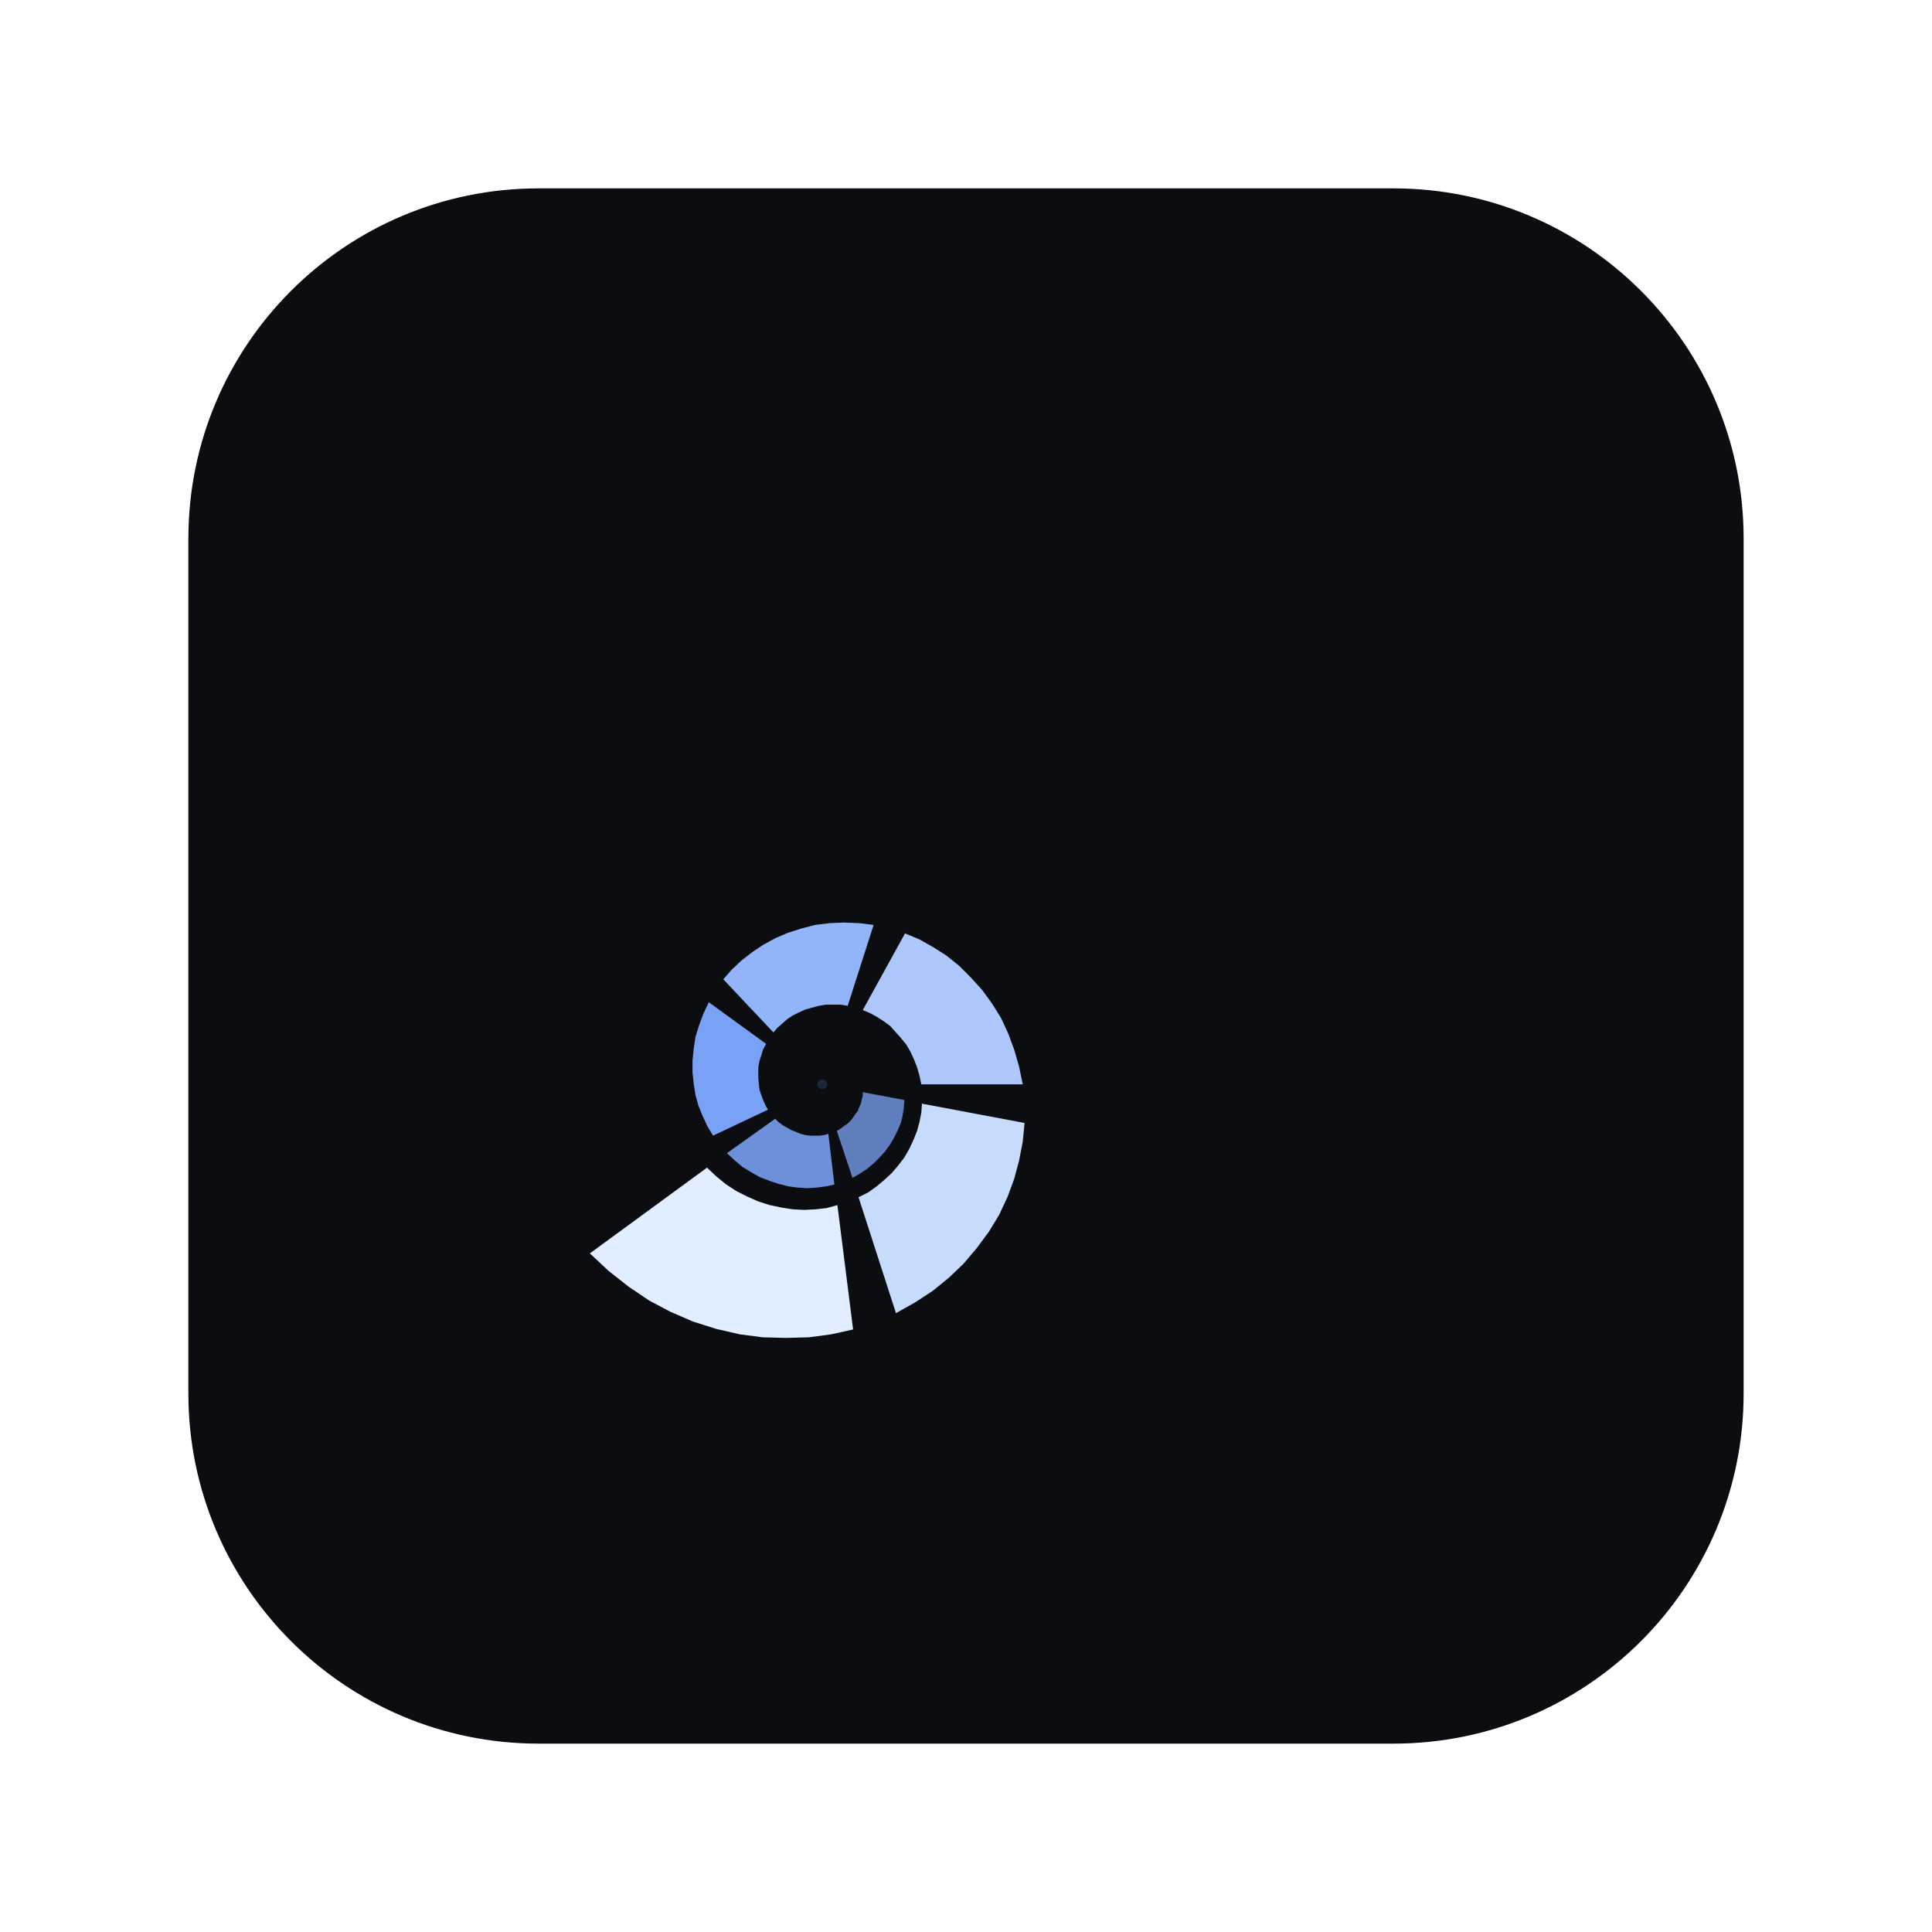
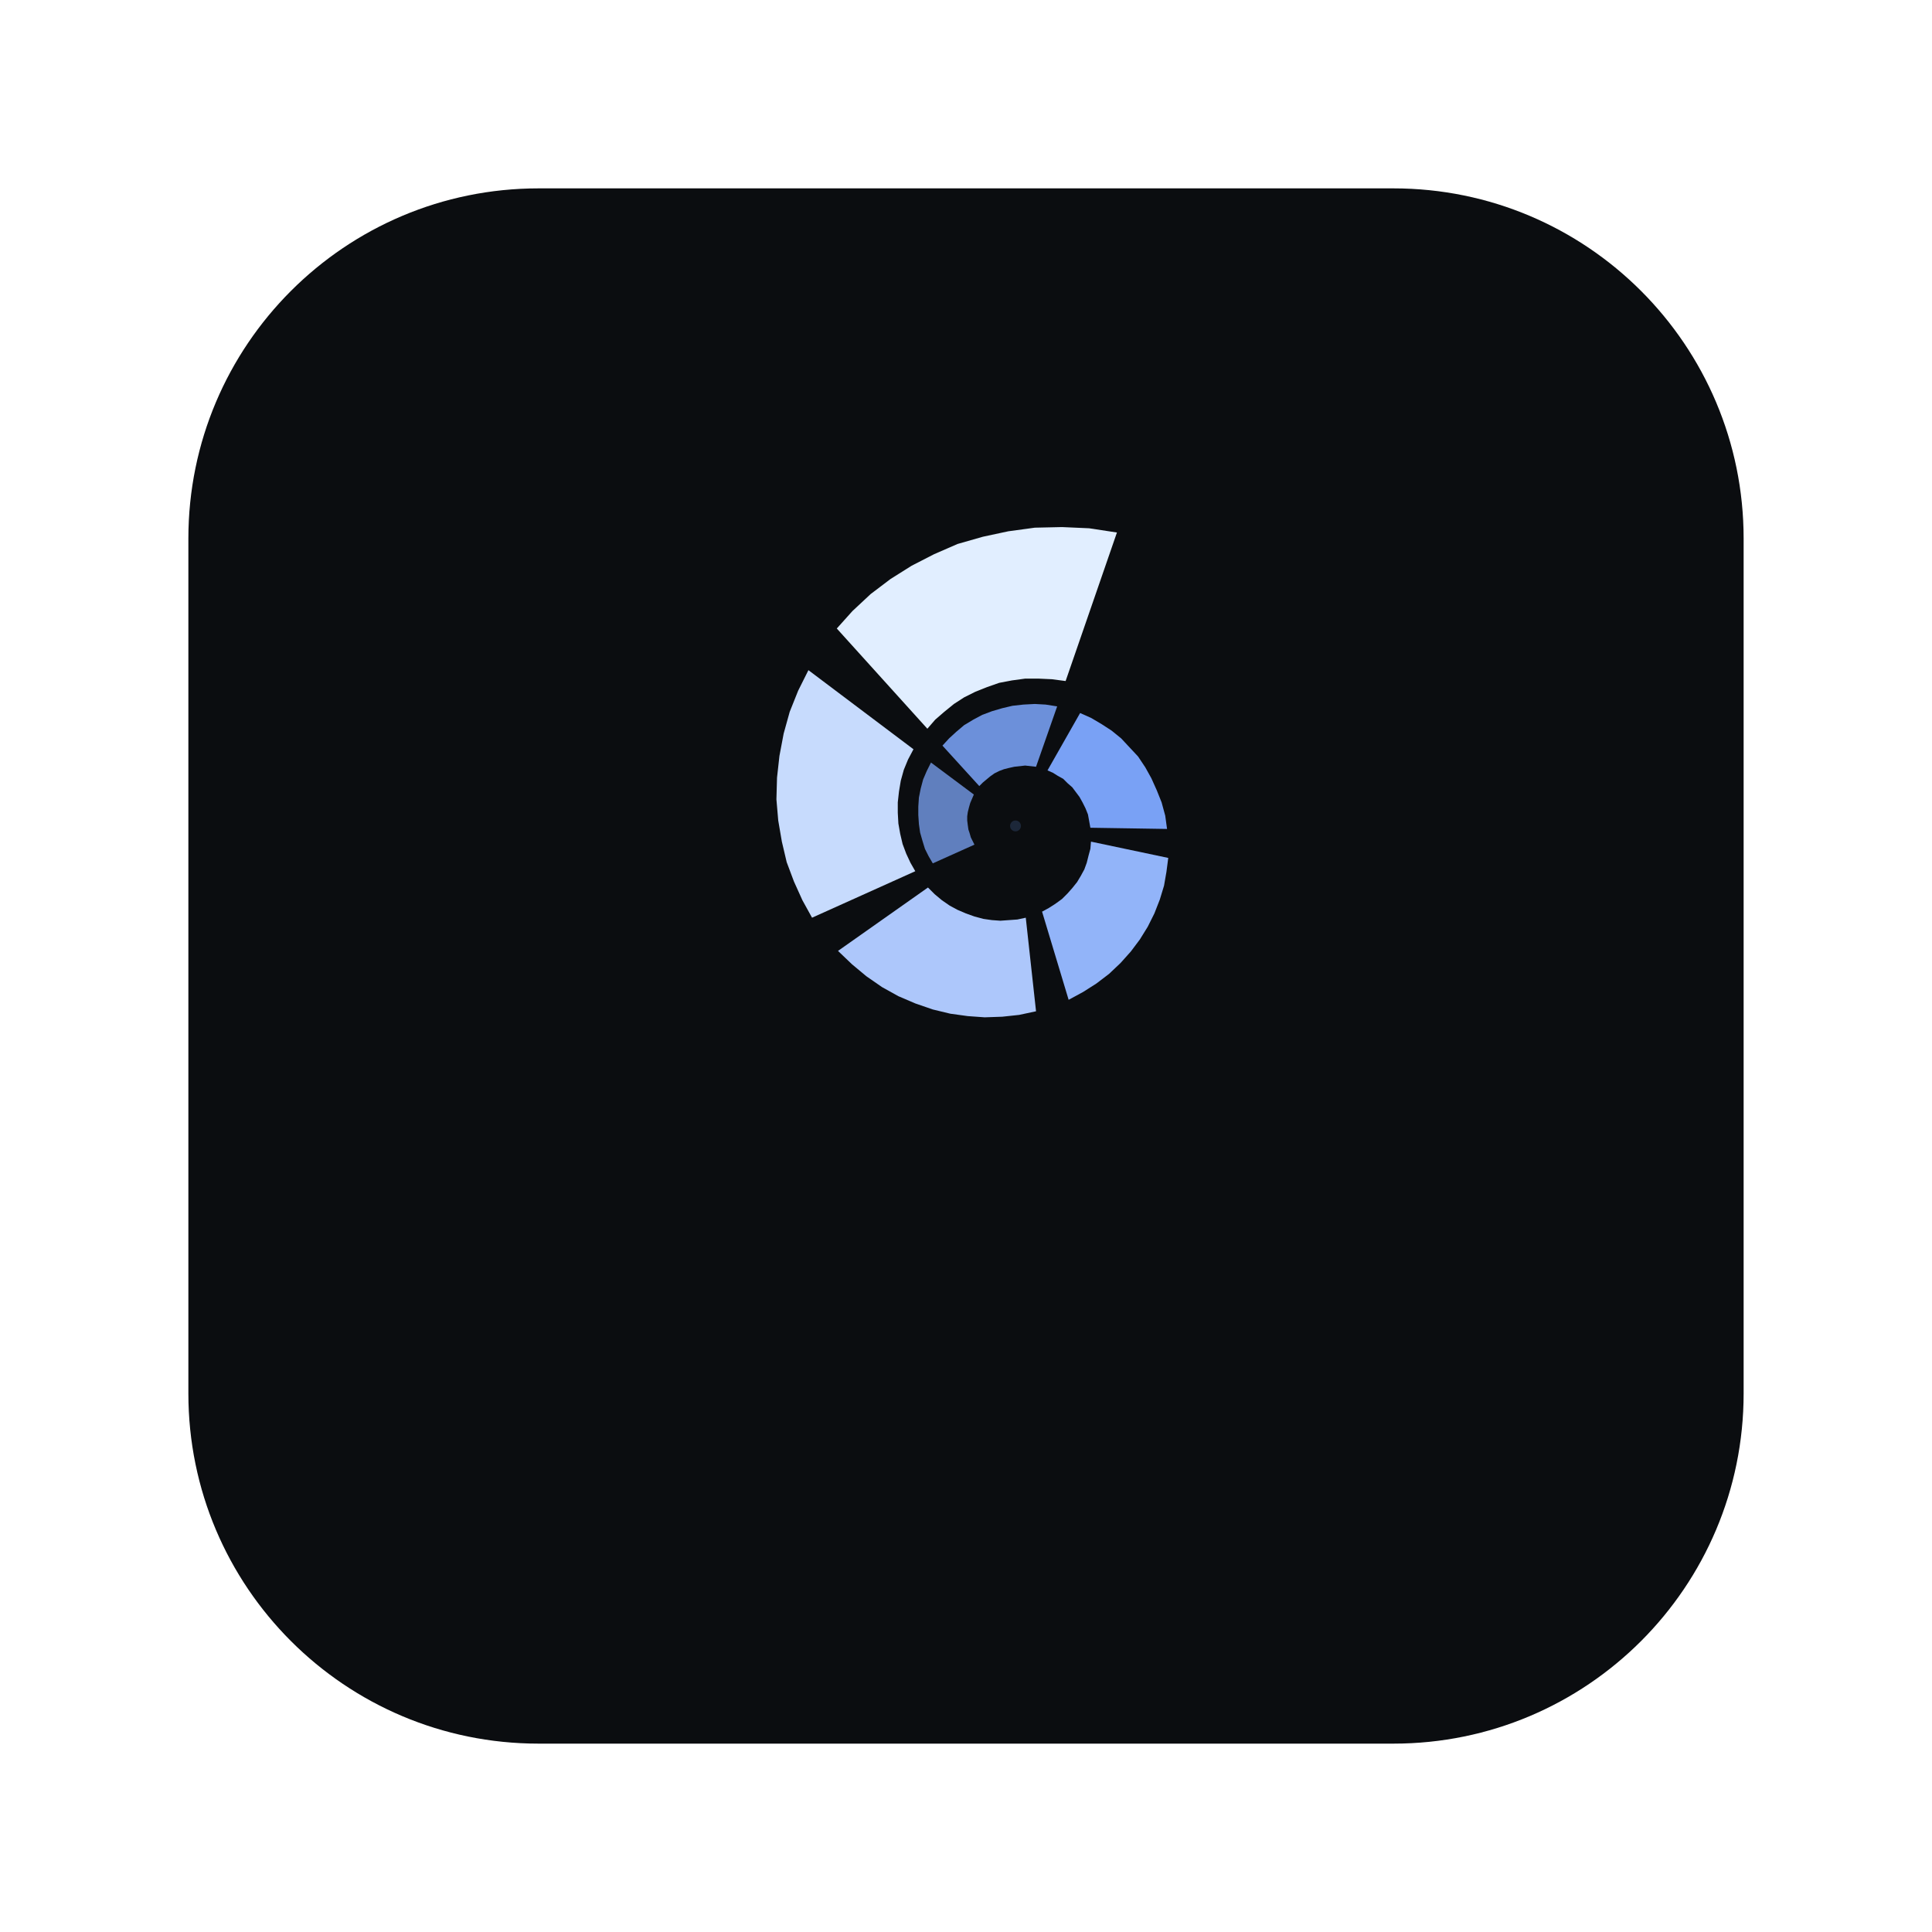
<svg xmlns="http://www.w3.org/2000/svg" viewBox="0 0 32 32">
  <rect x="3.12" y="3.12" width="25.76" height="25.76" rx="5.80" fill="#0b0d10" />
-   <polygon points="14.98,18.22 14.97,18.35 14.95,18.48 14.92,18.60 14.87,18.72 14.81,18.84 14.74,18.96 14.66,19.07 14.57,19.17 14.47,19.27 14.36,19.36 14.24,19.44 14.12,19.51 13.86,18.73 13.93,18.69 13.98,18.65 14.04,18.61 14.09,18.56 14.13,18.51 14.17,18.45 14.21,18.40 14.23,18.34 14.26,18.28 14.27,18.22 14.29,18.15 14.29,18.09" fill="#607fbe" />
-   <polygon points="13.82,19.62 13.68,19.65 13.53,19.67 13.37,19.68 13.21,19.67 13.06,19.65 12.90,19.61 12.75,19.56 12.59,19.50 12.45,19.42 12.30,19.33 12.17,19.22 12.04,19.10 12.84,18.53 12.90,18.59 12.97,18.64 13.04,18.68 13.11,18.72 13.19,18.75 13.26,18.78 13.34,18.80 13.42,18.81 13.49,18.81 13.57,18.81 13.65,18.80 13.72,18.78" fill="#6c90da" />
-   <polygon points="11.81,18.81 11.72,18.66 11.64,18.49 11.57,18.32 11.52,18.14 11.49,17.95 11.47,17.76 11.47,17.57 11.49,17.37 11.52,17.17 11.58,16.98 11.65,16.79 11.74,16.60 12.69,17.29 12.64,17.38 12.61,17.48 12.58,17.57 12.56,17.67 12.56,17.77 12.56,17.86 12.57,17.96 12.58,18.05 12.61,18.14 12.64,18.22 12.68,18.31 12.72,18.38" fill="#79a1f5" />
-   <polygon points="11.98,16.22 12.12,16.06 12.28,15.91 12.46,15.77 12.64,15.65 12.84,15.54 13.05,15.45 13.27,15.38 13.50,15.32 13.74,15.29 13.98,15.28 14.23,15.29 14.47,15.32 14.04,16.66 13.92,16.64 13.80,16.64 13.68,16.64 13.56,16.66 13.45,16.69 13.34,16.72 13.23,16.77 13.13,16.82 13.04,16.88 12.96,16.95 12.88,17.02 12.81,17.10" fill="#92b4f9" />
-   <polygon points="14.99,15.46 15.23,15.56 15.46,15.69 15.68,15.83 15.89,16.00 16.08,16.19 16.27,16.40 16.43,16.62 16.58,16.86 16.70,17.12 16.80,17.39 16.88,17.67 16.94,17.96 15.26,17.96 15.23,17.82 15.19,17.68 15.14,17.55 15.08,17.42 15.01,17.30 14.92,17.19 14.83,17.09 14.74,16.99 14.63,16.91 14.52,16.84 14.41,16.78 14.29,16.73" fill="#adc7fb" />
-   <polygon points="16.97,18.60 16.94,18.91 16.88,19.22 16.80,19.52 16.69,19.82 16.55,20.12 16.38,20.40 16.18,20.67 15.96,20.93 15.72,21.16 15.45,21.38 15.16,21.57 14.84,21.75 14.22,19.83 14.38,19.75 14.52,19.65 14.65,19.54 14.77,19.43 14.88,19.30 14.98,19.17 15.06,19.03 15.13,18.88 15.19,18.73 15.23,18.58 15.26,18.43 15.27,18.28" fill="#c7dbfd" />
-   <polygon points="14.13,22.02 13.77,22.10 13.40,22.15 13.02,22.16 12.63,22.15 12.25,22.10 11.86,22.01 11.48,21.89 11.11,21.73 10.75,21.54 10.41,21.31 10.08,21.05 9.77,20.76 11.71,19.34 11.87,19.49 12.03,19.62 12.20,19.73 12.38,19.82 12.56,19.90 12.75,19.96 12.94,20.00 13.13,20.03 13.32,20.04 13.51,20.03 13.69,20.01 13.87,19.96" fill="#e1eeff" />
-   <circle cx="13.62" cy="17.96" r="0.08" fill="#1c2739" />
+   <polygon points="15.45,14.30 15.38,14.18 15.32,14.06 15.28,13.93 15.24,13.79 15.22,13.65 15.21,13.50 15.21,13.36 15.22,13.21 15.25,13.06 15.29,12.91 15.35,12.77 15.42,12.63 16.13,13.16 16.10,13.23 16.07,13.30 16.05,13.37 16.03,13.45 16.02,13.52 16.02,13.59 16.03,13.67 16.04,13.74 16.06,13.80 16.08,13.87 16.11,13.93 16.14,13.99" fill="#607fbe" />
+   <polygon points="15.61,12.35 15.72,12.23 15.84,12.12 15.97,12.01 16.12,11.92 16.27,11.84 16.43,11.78 16.60,11.73 16.77,11.69 16.95,11.67 17.14,11.66 17.32,11.67 17.51,11.70 17.16,12.70 17.07,12.69 16.98,12.68 16.89,12.69 16.80,12.70 16.71,12.72 16.63,12.74 16.55,12.77 16.47,12.81 16.40,12.86 16.34,12.91 16.28,12.96 16.22,13.02" fill="#6c90da" />
+   <polygon points="17.89,11.81 18.07,11.89 18.24,11.99 18.41,12.10 18.57,12.23 18.71,12.38 18.85,12.53 18.97,12.71 19.07,12.89 19.16,13.09 19.24,13.29 19.30,13.51 19.33,13.73 18.06,13.71 18.04,13.60 18.02,13.49 17.98,13.39 17.93,13.29 17.88,13.20 17.82,13.12 17.76,13.04 17.68,12.97 17.61,12.90 17.52,12.85 17.44,12.80 17.35,12.76" fill="#79a1f5" />
+   <polygon points="19.35,14.21 19.32,14.44 19.28,14.67 19.21,14.90 19.12,15.13 19.01,15.35 18.88,15.56 18.73,15.76 18.56,15.95 18.37,16.13 18.16,16.29 17.94,16.43 17.70,16.56 17.26,15.10 17.37,15.04 17.48,14.97 17.59,14.89 17.68,14.80 17.76,14.71 17.84,14.61 17.90,14.51 17.96,14.40 18.00,14.29 18.03,14.17 18.06,14.06 18.07,13.94" fill="#92b4f9" />
+   <polygon points="17.16,16.75 16.88,16.81 16.60,16.84 16.31,16.85 16.03,16.83 15.74,16.79 15.45,16.72 15.16,16.62 14.88,16.50 14.61,16.35 14.35,16.17 14.11,15.97 13.88,15.75 15.37,14.70 15.48,14.81 15.60,14.91 15.73,15.00 15.86,15.07 16.00,15.13 16.14,15.18 16.29,15.22 16.43,15.24 16.57,15.25 16.71,15.24 16.85,15.23 16.99,15.20" fill="#adc7fb" />
+   <polygon points="13.45,15.20 13.29,14.91 13.15,14.60 13.03,14.28 12.95,13.94 12.89,13.59 12.86,13.24 12.87,12.88 12.91,12.52 12.98,12.15 13.08,11.79 13.22,11.44 13.39,11.10 15.13,12.41 15.04,12.58 14.97,12.75 14.92,12.93 14.89,13.11 14.87,13.29 14.87,13.46 14.88,13.64 14.91,13.81 14.95,13.98 15.01,14.14 15.08,14.29 15.16,14.43" fill="#c7dbfd" />
+   <polygon points="13.86,10.41 14.12,10.12 14.42,9.84 14.75,9.59 15.10,9.37 15.47,9.18 15.86,9.01 16.28,8.89 16.70,8.80 17.14,8.74 17.59,8.73 18.04,8.75 18.50,8.82 17.65,11.28 17.42,11.25 17.20,11.24 16.98,11.24 16.76,11.27 16.55,11.31 16.35,11.38 16.15,11.46 15.97,11.55 15.80,11.66 15.64,11.79 15.49,11.92 15.36,12.07" fill="#e1eeff" />
+   <circle cx="16.82" cy="13.68" r="0.09" fill="#1c2739" />
</svg>
